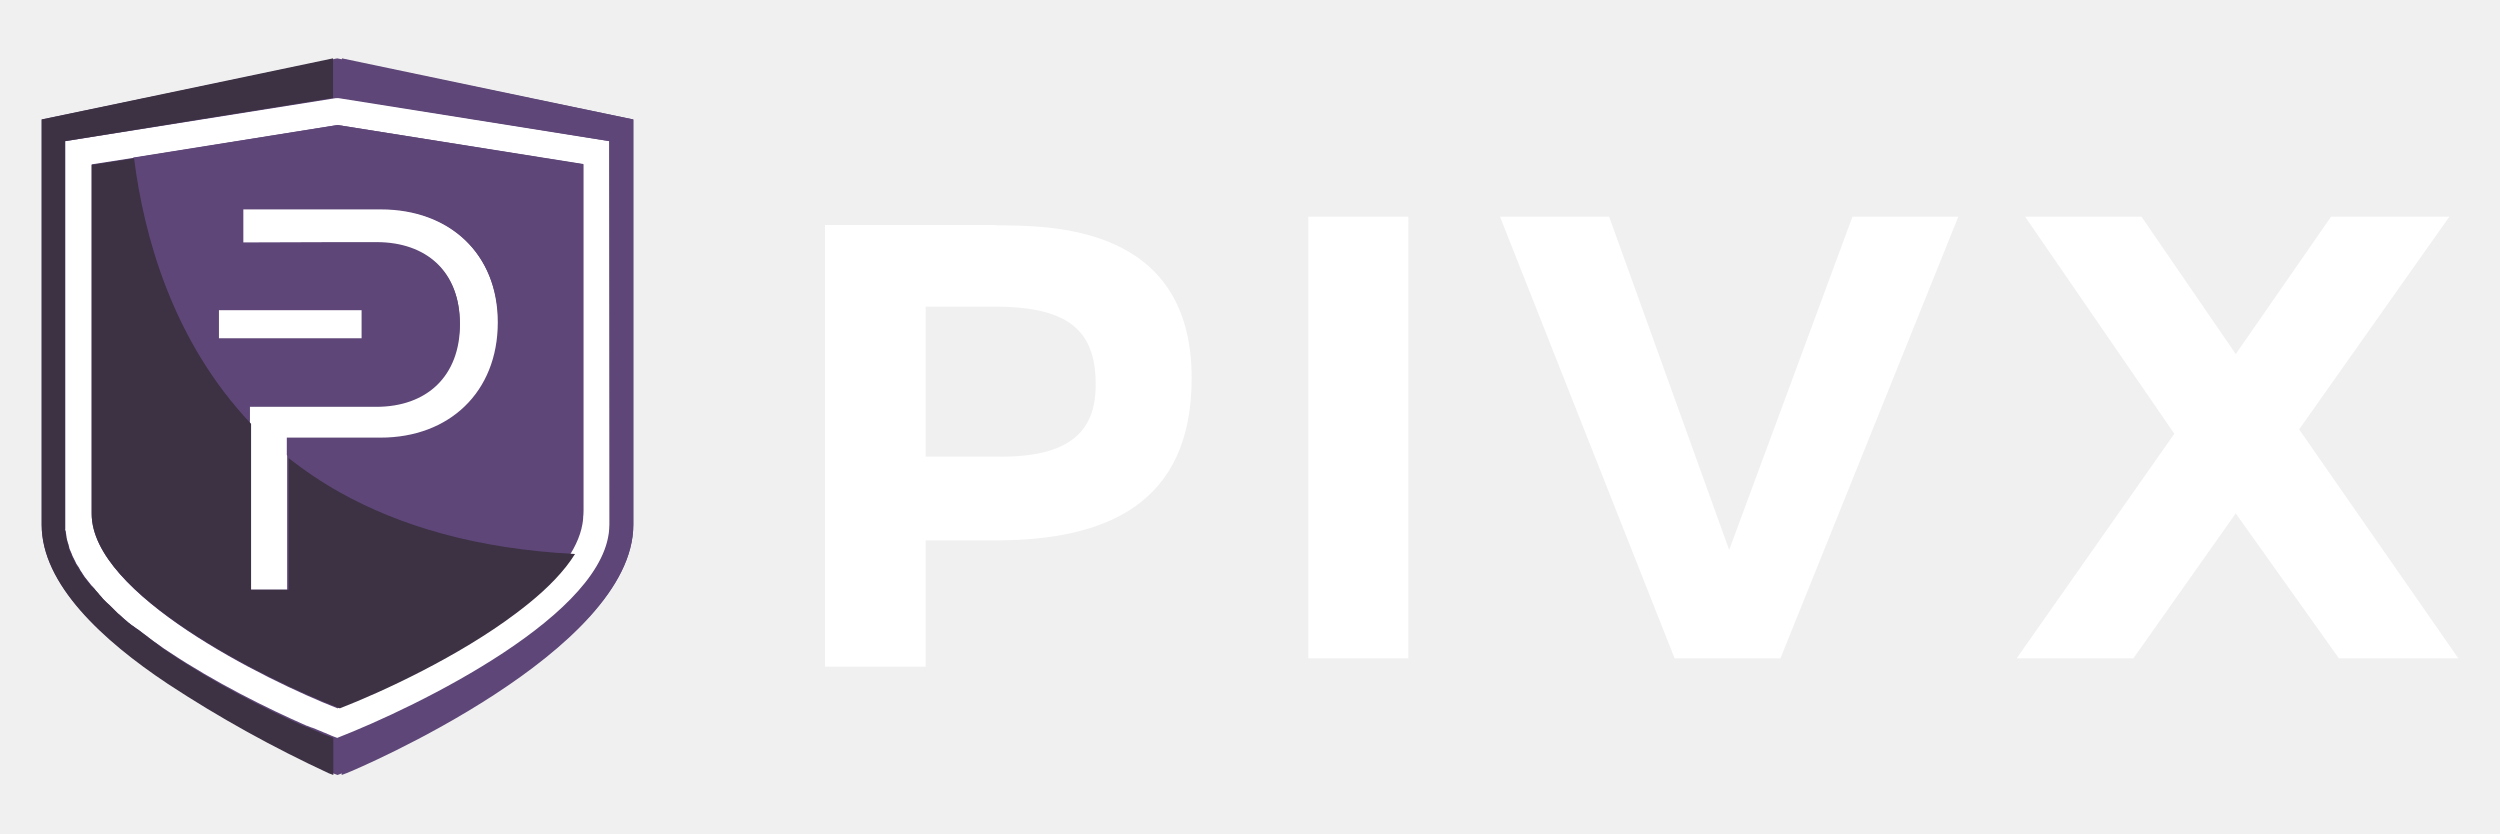
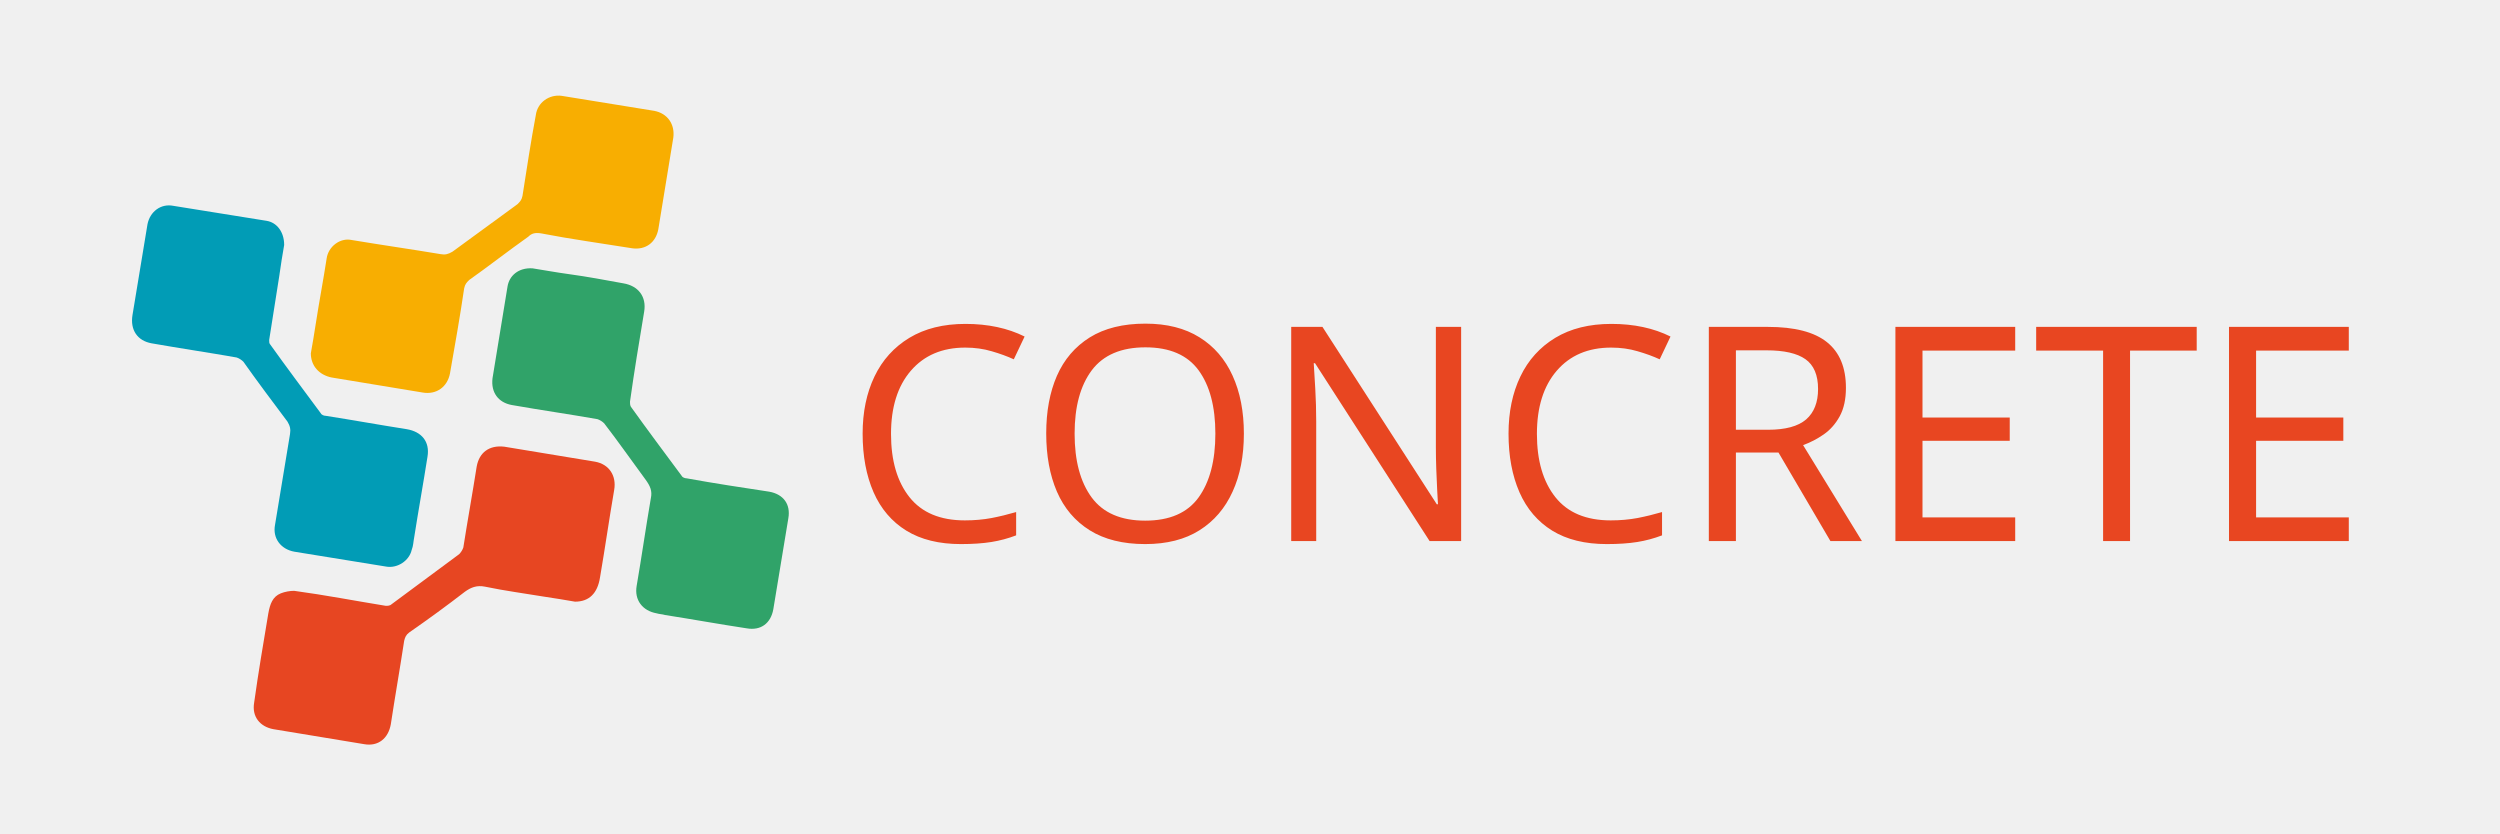
- <svg xmlns="http://www.w3.org/2000/svg" width="300px" height="100px" viewBox="0 0 300 100" version="1.1">
-   <g id="Artboard" stroke="none" stroke-width="1" fill="none" fill-rule="evenodd">
-     <g id="CONCRETE_Logo-01" transform="translate(5, 6.966292)" fill-rule="nonzero">
-       <path d="M35.464,0.034 L0,7.369 L0,56.013 C0,63.135 7.373,69.865 15.358,75.1 C21.615,79.159 28.162,82.721 34.924,85.819 L35.5,86.034 L36.075,85.819 C37.514,85.285 71,71.183 71,56.013 L71,7.369 L35.464,0.034 Z" id="Shape" fill="#FFFFFF" />
-       <path d="M35.464,0.034 L0,7.369 L0,56.013 C0,63.135 7.373,69.865 15.358,75.1 C21.615,79.159 28.162,82.721 34.924,85.819 L35.5,86.034 L36.075,85.819 C37.514,85.285 71,71.183 71,56.013 L71,7.369 L35.464,0.034 Z M68.123,56.013 C68.123,66.625 45.068,77.842 35.464,81.581 L34.997,81.403 L34.817,81.332 L34.493,81.189 L34.313,81.118 L33.989,80.976 L33.882,80.94 L33.486,80.762 L33.378,80.726 L32.947,80.548 L32.874,80.513 L32.407,80.335 L32.372,80.335 L31.832,80.12 L31.796,80.12 C27.012,78.019 20.79,74.921 15.323,71.288 L14.675,70.861 L14.028,70.398 L13.417,69.97 L13.381,69.935 L12.805,69.507 L12.769,69.472 L12.193,69.048 L12.157,69.012 L11.582,68.585 L11.51,68.549 L10.97,68.157 L10.898,68.121 L10.394,67.73 L10.322,67.658 L9.854,67.267 L9.782,67.195 L9.351,66.804 L9.243,66.732 L8.847,66.34 L8.739,66.234 L8.344,65.842 L8.236,65.735 L7.84,65.379 L7.732,65.273 L7.372,64.917 L7.265,64.774 L6.941,64.418 L6.833,64.276 L6.51,63.92 L6.402,63.778 L6.114,63.422 L5.97,63.279 L5.719,62.959 L5.575,62.781 L5.323,62.461 L5.179,62.283 L4.962,61.962 L4.854,61.784 L4.637,61.464 L4.529,61.249 C4.457,61.142 4.422,61.034 4.35,60.964 L4.206,60.749 C4.144,60.661 4.095,60.565 4.062,60.464 L3.954,60.249 C3.918,60.142 3.846,60.071 3.81,59.964 C3.782,59.888 3.746,59.816 3.703,59.749 C3.661,59.656 3.625,59.561 3.595,59.464 C3.559,59.357 3.523,59.321 3.487,59.214 C3.458,59.128 3.422,59.045 3.379,58.965 C3.339,58.887 3.314,58.802 3.307,58.715 C3.307,58.644 3.235,58.537 3.235,58.466 C3.228,58.379 3.203,58.294 3.163,58.217 C3.127,58.145 3.127,58.074 3.091,57.967 C3.055,57.86 3.055,57.789 3.019,57.682 C2.992,57.614 2.979,57.54 2.983,57.467 C2.983,57.396 2.946,57.289 2.946,57.182 C2.946,57.075 2.91,57.04 2.91,56.967 C2.9,56.858 2.876,56.75 2.838,56.647 C2.802,56.54 2.838,56.54 2.838,56.469 L2.838,9.971 L35.322,4.807 L35.61,4.807 L68.089,9.971 L68.125,56.015 L68.123,56.015 L68.123,56.013 Z" id="Shape" fill="#5E4778" />
-       <path d="M35.5,8.034 L11.042,11.97 L6,12.757 L6,54.664 C6,64.363 26.846,74.634 35.5,78.034 C40.541,76.065 49.695,71.771 56.454,66.618 C56.954,66.224 57.49,65.83 57.956,65.437 C60.28,63.54 62.211,61.536 63.463,59.496 C64.428,57.921 65,56.311 65,54.699 L65,12.757 L35.5,8.034 Z M21.268,30.259 L38.469,30.259 L38.469,33.838 L21.268,33.838 L21.268,30.259 Z M54.809,31.941 C54.809,40.423 48.909,45.899 40.756,45.899 L29.457,45.899 L29.457,63.792 L24.987,63.792 L24.987,41.853 L40.15,41.853 C46.228,41.853 50.197,38.167 50.197,31.94 C50.197,25.784 46.228,22.206 40.219,22.206 L35.5,22.206 L24.201,22.241 L24.201,18.162 L40.719,18.162 C48.908,18.162 54.808,23.458 54.808,31.94 L54.809,31.941 Z" id="Shape" fill="#5E4778" />
-       <path d="M36.033,0.034 L36.033,4.809 L36.175,4.809 L68.199,9.975 L68.199,56.002 C68.199,66.619 45.468,77.841 36,81.582 L36,86.034 L36.567,85.819 C37.986,85.284 71,71.176 71,55.999 L71,7.373 L36.033,0.034 Z" id="Path" fill="#5E4778" />
-       <path d="M40.681,45.547 L29.417,45.547 L29.417,47.641 C31.332,49.158 33.365,50.523 35.496,51.723 C42.613,55.769 51.768,58.501 63.462,59.034 C64.428,57.472 65,55.875 65,54.277 L65,12.719 L35.496,8.034 L11,11.938 C12.144,21.059 15.542,33.658 24.947,43.56 L24.947,41.573 L40.112,41.573 C46.191,41.573 50.161,37.917 50.161,31.742 C50.161,25.638 46.191,22.088 40.181,22.088 L35.461,22.088 L24.16,22.124 L24.16,18.078 L40.681,18.078 C48.835,18.078 54.735,23.366 54.735,31.706 C54.735,40.117 48.87,45.548 40.681,45.548 L40.681,45.547 Z M35.461,30.075 L38.391,30.075 L38.391,33.624 L21.227,33.624 L21.227,30.075 L35.461,30.075 Z" id="Shape" fill="#5E4778" />
-       <path d="M34.539,81.403 L34.362,81.332 L34.043,81.225 L33.866,81.154 L33.546,81.011 L33.44,80.976 L33.05,80.798 L32.944,80.762 L32.518,80.584 L32.447,80.548 L31.986,80.333 L31.916,80.333 L31.384,80.118 L31.348,80.118 C26.668,78.017 20.532,74.919 15.142,71.251 L14.504,70.824 L13.866,70.326 L13.263,69.898 L13.227,69.863 L12.66,69.435 L12.625,69.399 L12.057,68.972 L12.022,68.936 L11.455,68.509 L11.383,68.473 L10.851,68.081 L10.78,68.046 L10.284,67.654 L10.213,67.586 L9.752,67.194 L9.681,67.123 L9.256,66.731 L9.149,66.659 L8.759,66.268 L8.653,66.161 L8.263,65.769 L8.156,65.663 L7.766,65.307 L7.66,65.2 L7.305,64.844 L7.199,64.702 L6.88,64.346 L6.773,64.203 L6.454,63.847 L6.348,63.705 L6.029,63.42 L5.887,63.278 L5.639,62.957 L5.497,62.779 L5.249,62.459 L5.107,62.281 L4.893,61.961 L4.787,61.783 L4.573,61.462 L4.467,61.284 C4.395,61.178 4.36,61.069 4.289,60.999 L4.147,60.784 L4.006,60.499 L3.899,60.284 C3.864,60.177 3.793,60.106 3.758,59.999 C3.73,59.924 3.694,59.852 3.651,59.784 C3.61,59.691 3.575,59.596 3.545,59.499 C3.509,59.392 3.474,59.356 3.439,59.249 C3.41,59.164 3.375,59.08 3.333,59 C3.288,58.924 3.264,58.838 3.261,58.751 C3.261,58.644 3.19,58.536 3.19,58.466 C3.183,58.378 3.159,58.294 3.119,58.216 C3.084,58.145 3.084,58.074 3.048,57.967 C3.013,57.86 3.013,57.789 2.977,57.682 C2.95,57.613 2.938,57.54 2.941,57.467 C2.941,57.395 2.906,57.289 2.906,57.182 C2.906,57.075 2.87,57.039 2.87,56.967 C2.86,56.857 2.836,56.75 2.799,56.646 C2.764,56.54 2.799,56.54 2.799,56.468 L2.799,9.971 L34.825,4.807 L34.967,4.807 L34.967,0.034 L0,7.369 L0,56.013 C0,63.135 7.27,69.865 15.142,75.1 C21.311,79.159 27.766,82.721 34.433,85.819 L35,86.034 L35,81.581 L34.539,81.403" id="Path" fill="#3D3144" />
-       <path d="M35.776,52.113 C33.624,50.904 31.573,49.529 29.64,48.001 L29.64,63.802 L25.129,63.802 L25.129,43.889 C15.636,33.879 12.244,21.186 11.09,12.034 L6,12.82 L6,54.687 C6,64.376 27.041,74.637 35.776,78.034 C40.864,76.067 50.104,71.777 56.926,66.629 C57.431,66.235 57.972,65.842 58.442,65.449 C60.787,63.554 62.736,61.552 64,59.514 C52.198,58.906 42.994,56.153 35.776,52.113" id="Path" fill="#3D3144" />
-       <polygon id="Path" fill="#FFFFFF" points="238.01 19.034 251.978 19.034 263.292 35.522 274.728 19.034 288.927 19.034 270.897 44.56 290 72.034 275.669 72.034 263.288 54.64 251.006 72.034 237 72.034 255.919 45.085" />
-       <polygon id="Path" fill="#FFFFFF" points="230 19.034 208.655 72.034 195.952 72.034 175 19.034 188.096 19.034 202.5 59.023 217.298 19.034" />
-       <rect id="Rectangle" fill="#FFFFFF" x="152" y="19.034" width="12" height="53" />
-       <path d="M114.441,20.068 L114.441,20.034 L94,20.034 L94,73.034 L106.083,73.034 L106.083,57.881 L114.441,57.881 C127.751,57.881 138,53.507 138,38.41 C138,19.849 120.814,20.126 114.441,20.068 Z M126.48,39.441 C126.409,44.679 123.492,48.019 114.441,47.826 L106.083,47.826 L106.083,29.834 L114.441,29.834 C123.709,29.834 126.567,33.093 126.48,39.441 Z" id="Shape" fill="#FFFFFF" />
+ <svg xmlns="http://www.w3.org/2000/svg" version="1.1" id="Layer_1" x="0px" y="0px" viewBox="0 0 300 100" style="enable-background:new 0 0 300 100;" xml:space="preserve">
+   <style type="text/css">
+ 	.st0{fill:#019CB6;}
+ 	.st1{fill:#E74622;}
+ 	.st2{fill:#30A369;}
+ 	.st3{fill:#F8AE01;}
+ 	.st4{fill:none;}
+ 	.st5{fill:#E84621;}
+ 	.st6{font-family:'AllerDisplay';}
+ 	.st7{font-size:36px;}
+ </style>
+   <g>
+     <g id="Layer_1_2_">
+ 	</g>
+     <g>
+       <path class="st0" d="M34.1,29.4c-0.2,1.1-0.4,2.4-0.6,3.8c-0.4,2.5-0.8,5-1.2,7.6c0,0.2,0,0.4,0.1,0.5c2,2.8,4.1,5.6,6.1,8.3    c0.1,0.2,0.4,0.3,0.6,0.3c3.2,0.5,6.5,1.1,9.7,1.6c1.8,0.3,2.8,1.5,2.5,3.3c-0.5,3.2-1.1,6.5-1.6,9.7c-0.1,0.5-0.1,1-0.3,1.5    c-0.3,1.3-1.7,2.2-3,2c-3.7-0.6-7.4-1.2-11.1-1.8c-1.6-0.3-2.6-1.6-2.3-3.2c0.6-3.6,1.2-7.3,1.8-10.9c0.1-0.6,0-1-0.3-1.5    c-1.8-2.4-3.6-4.8-5.3-7.2c-0.2-0.2-0.5-0.4-0.8-0.5c-3.4-0.6-6.8-1.1-10.2-1.7c-1.7-0.3-2.6-1.6-2.3-3.4    c0.6-3.6,1.2-7.2,1.8-10.9c0.3-1.5,1.6-2.5,3.1-2.2c3.7,0.6,7.5,1.2,11.2,1.8C33.2,26.7,34.1,27.8,34.1,29.4z" />
+       <path class="st1" d="M69,72.2c-1.1-0.2-2.4-0.4-3.7-0.6c-2.4-0.4-4.7-0.7-7.1-1.2c-1-0.2-1.7,0.1-2.4,0.6    c-2.2,1.7-4.4,3.3-6.7,4.9c-0.4,0.3-0.5,0.6-0.6,1c-0.5,3.3-1.1,6.7-1.6,10c-0.3,1.7-1.5,2.7-3.2,2.4c-3.6-0.6-7.3-1.2-10.9-1.8    c-1.6-0.3-2.6-1.5-2.3-3.2c0.5-3.6,1.1-7.1,1.7-10.7c0.2-1.1,0.5-2,1.5-2.4c0.5-0.2,1.1-0.3,1.6-0.3c3.7,0.5,7.3,1.2,11,1.8    c0.2,0,0.5,0,0.7-0.2c2.7-2,5.4-4,8.1-6c0.2-0.2,0.4-0.5,0.5-0.8c0.5-3.2,1.1-6.5,1.6-9.7c0.3-1.7,1.5-2.6,3.3-2.4    c3.6,0.6,7.2,1.2,10.9,1.8c1.7,0.3,2.6,1.7,2.3,3.4c-0.6,3.5-1.1,7-1.7,10.5C71.7,71.2,70.7,72.2,69,72.2z" />
+       <path class="st2" d="M63.9,32.2c1.3,0.2,2.9,0.5,4.4,0.7c2.2,0.3,4.3,0.7,6.5,1.1c1.8,0.3,2.8,1.6,2.5,3.4    c-0.6,3.6-1.2,7.2-1.7,10.8c0,0.2,0,0.4,0.1,0.6c2,2.8,4.1,5.6,6.1,8.3c0.1,0.2,0.4,0.3,0.6,0.3c3.3,0.6,6.6,1.1,9.9,1.6    c1.7,0.3,2.6,1.5,2.3,3.2c-0.6,3.6-1.2,7.3-1.8,10.9c-0.3,1.7-1.5,2.6-3.2,2.3c-3.3-0.5-6.6-1.1-9.8-1.6c-0.3-0.1-0.7-0.1-1-0.2    c-1.7-0.3-2.7-1.6-2.4-3.3c0.6-3.5,1.1-7,1.7-10.5c0.2-0.9-0.1-1.5-0.6-2.2c-1.7-2.3-3.3-4.6-5-6.8c-0.2-0.2-0.5-0.4-0.8-0.5    c-3.4-0.6-6.9-1.1-10.3-1.7c-1.6-0.3-2.5-1.5-2.3-3.2c0.6-3.7,1.2-7.3,1.8-11C61.1,33.1,62.2,32.1,63.9,32.2z" />
+       <path class="st3" d="M37.3,42.4c0.2-1.1,0.4-2.3,0.6-3.6c0.4-2.6,0.9-5.2,1.3-7.8c0.2-1.4,1.6-2.5,3-2.2c3.6,0.6,7.1,1.1,10.7,1.7    c0.5,0.1,0.9,0,1.4-0.3c2.6-1.9,5.2-3.8,7.8-5.7c0.3-0.3,0.5-0.5,0.6-1c0.5-3.2,1-6.5,1.6-9.7c0.2-1.5,1.6-2.5,3.1-2.3    c3.7,0.6,7.4,1.2,11.1,1.8c1.6,0.3,2.5,1.6,2.3,3.2c-0.6,3.7-1.2,7.3-1.8,11c-0.3,1.6-1.5,2.5-3.1,2.3c-3.7-0.6-7.4-1.1-11-1.8    c-0.7-0.1-1.1,0-1.5,0.4c-2.4,1.7-4.7,3.5-7.1,5.2c-0.3,0.3-0.5,0.5-0.6,1c-0.5,3.4-1.1,6.8-1.7,10.2c-0.3,1.6-1.6,2.6-3.3,2.3    c-3.6-0.6-7.3-1.2-10.9-1.8C38.3,45,37.3,43.9,37.3,42.4z" />
    </g>
  </g>
+   <rect x="89" y="45.9" class="st4" width="198" height="38.1" />
+   <text transform="matrix(1 0 0 1 101.3125 64.9307)" class="st5 st6 st7">CONCRETE</text>
</svg>
